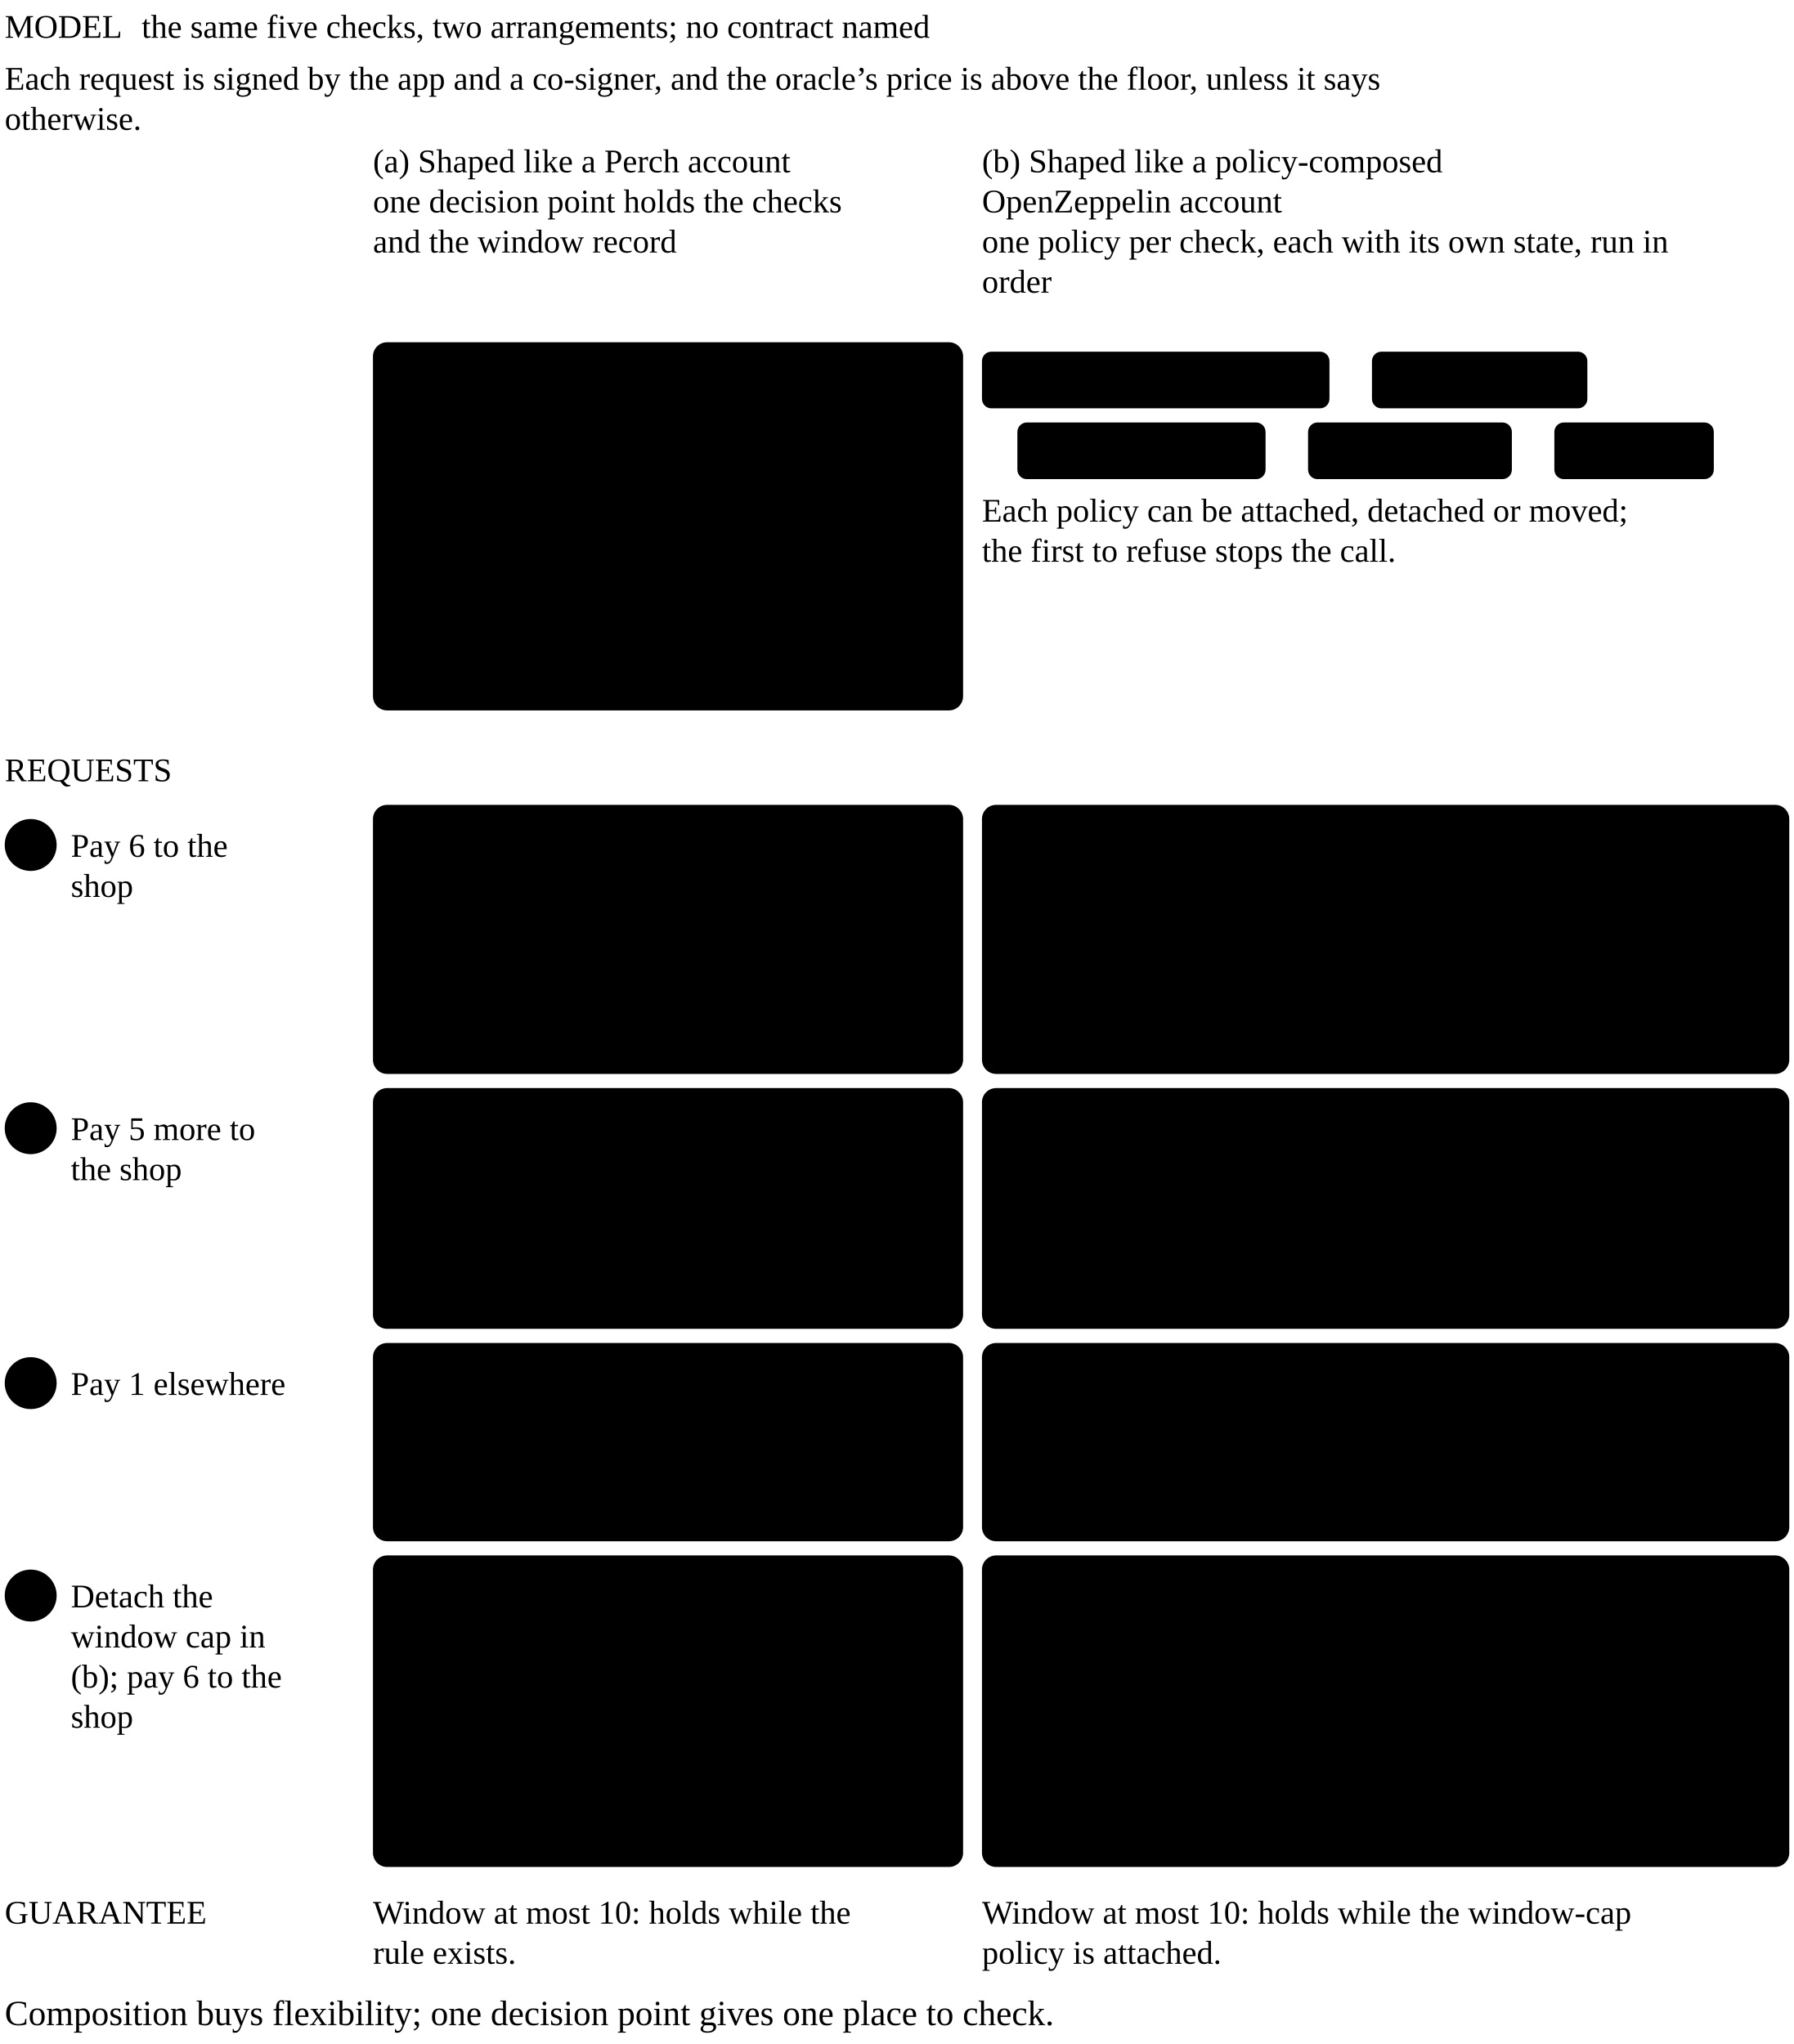
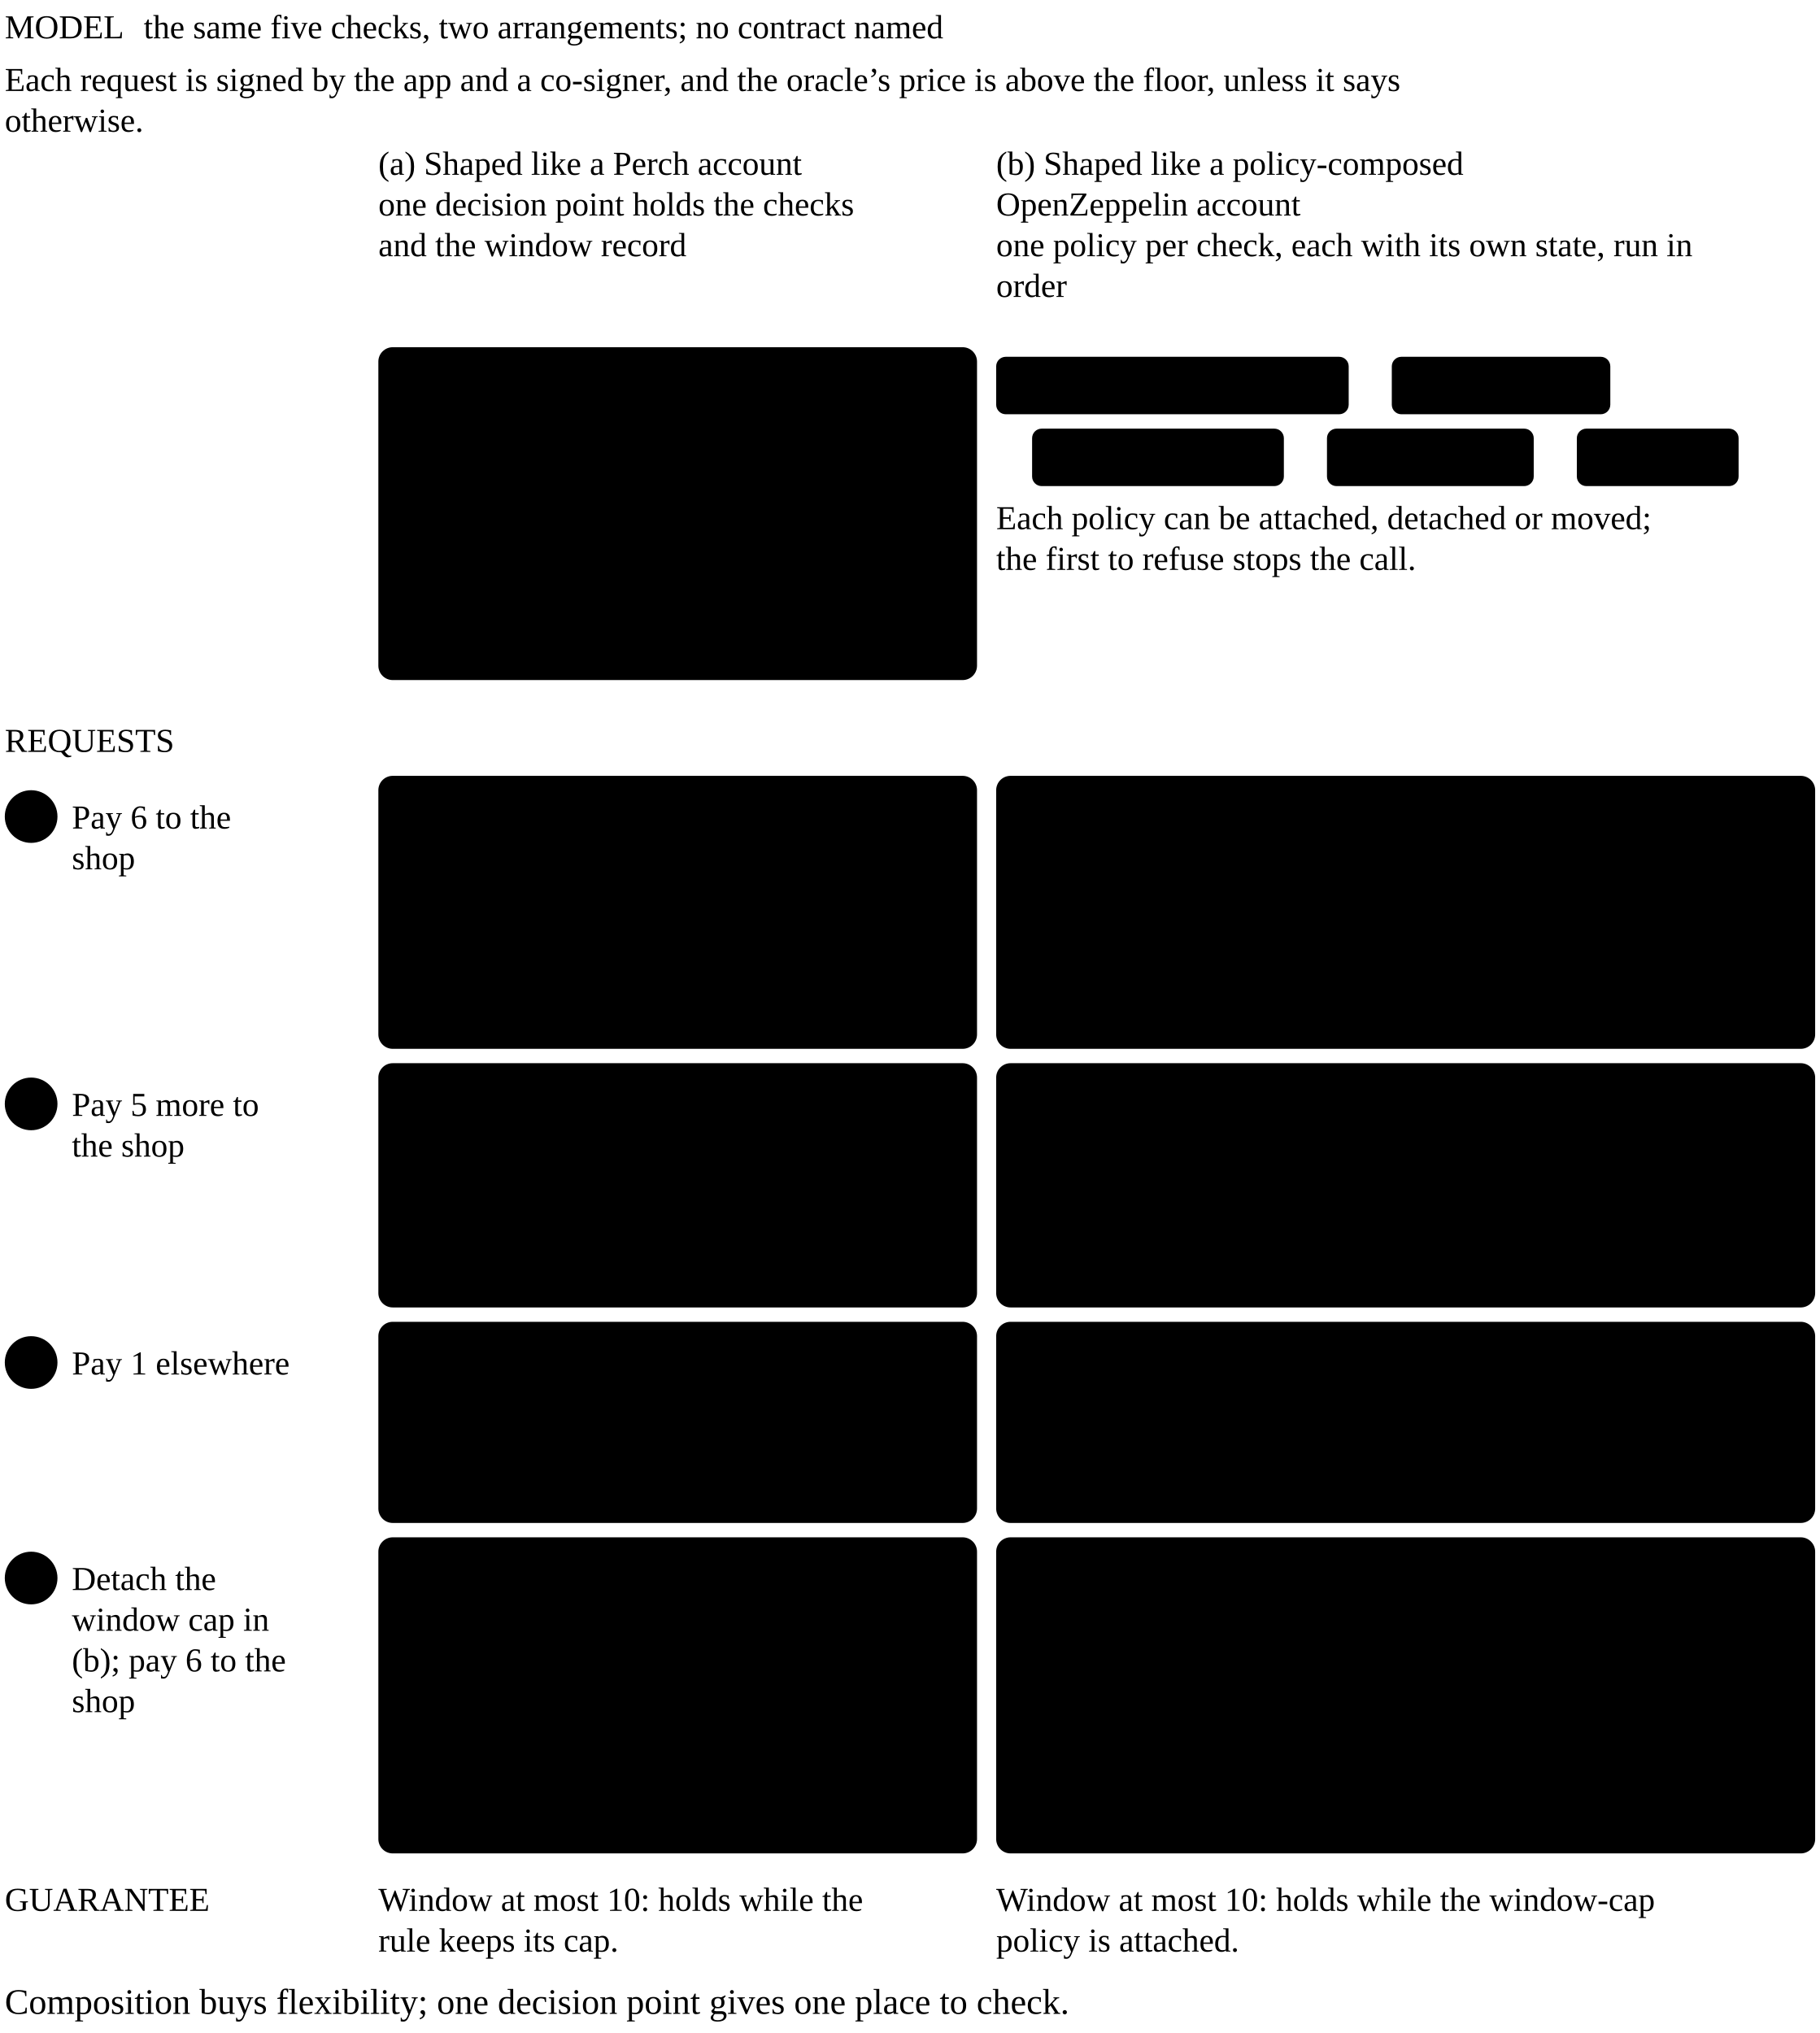
- <svg class="wide" viewBox="0 0 760 866" role="img" aria-labelledby="fig-compose-title" aria-describedby="fig-compose-text">
+ <svg class="wide" viewBox="0 0 760 849" role="img" aria-labelledby="fig-compose-title" aria-describedby="fig-compose-text">
  <text x="2" y="16" class="m tag" font-size="14">MODEL</text>
  <text x="60" y="16" class="m" font-size="14">the same five checks, two arrangements; no contract named</text>
  <text x="2" y="38" class="x" font-size="14">Each request is signed by the app and a co-signer, and the oracle’s price is above the floor, unless it says</text>
  <text x="2" y="55" class="x" font-size="14">otherwise.</text>
  <text x="158" y="73" class="t" font-size="14">(a) Shaped like a Perch account</text>
  <text x="158" y="90" class="m" font-size="14">one decision point holds the checks</text>
  <text x="158" y="107" class="m" font-size="14">and the window record</text>
  <text x="416" y="73" class="t" font-size="14">(b) Shaped like a policy-composed</text>
  <text x="416" y="90" class="t" font-size="14">OpenZeppelin account</text>
  <text x="416" y="107" class="m" font-size="14">one policy per check, each with its own state, run in</text>
  <text x="416" y="124" class="m" font-size="14">order</text>
-   <rect x="158" y="145" width="250" height="156" rx="6" class="bx bx-k" />
+   <rect x="158" y="145" width="250" height="139" rx="6" class="bx bx-k" />
  <text x="170" y="167" class="t" font-size="14">decision point</text>
  <text x="170" y="187" class="x" font-size="14">• recipient pin</text>
-   <text x="170" y="204" class="x" font-size="14">• per-call bound</text>
+   <text x="170" y="204" class="x" font-size="14">• two signers</text>
  <text x="170" y="221" class="x" font-size="14">• window cap + its record</text>
-   <text x="170" y="238" class="x" font-size="14">• two signers</text>
-   <rect x="168" y="246" width="230" height="44" rx="4" class="bx dash" />
-   <text x="178" y="264" class="m" font-size="14">live read: a Perch rule reads</text>
-   <text x="178" y="281" class="m" font-size="14">nothing outside the account</text>
+   <rect x="168" y="229" width="230" height="44" rx="4" class="bx dash" />
+   <text x="178" y="247" class="m" font-size="14">per-call bound and live read: a</text>
+   <text x="178" y="264" class="m" font-size="14">Perch rule has neither</text>
  <rect x="416" y="149" width="147.21" height="24" rx="4" class="bx" />
  <text x="422" y="166" class="x" font-size="14">window cap + record</text>
  <path d="M566.21 161H577.21" class="fl-m" marker-end="url(#perch-ah-m)" />
  <rect x="581.21" y="149" width="91.25" height="24" rx="4" class="bx" />
  <text x="587.21" y="166" class="x" font-size="14">recipient pin</text>
  <path d="M416 191H427" class="fl-m" marker-end="url(#perch-ah-m)" />
  <rect x="431" y="179" width="105.14" height="24" rx="4" class="bx" />
  <text x="437" y="196" class="x" font-size="14">per-call bound</text>
  <path d="M539.14 191H550.14" class="fl-m" marker-end="url(#perch-ah-m)" />
  <rect x="554.14" y="179" width="86.34" height="24" rx="4" class="bx" />
  <text x="560.14" y="196" class="x" font-size="14">two signers</text>
  <path d="M643.48 191H654.48" class="fl-m" marker-end="url(#perch-ah-m)" />
  <rect x="658.48" y="179" width="67.55" height="24" rx="4" class="bx" />
  <text x="664.48" y="196" class="x" font-size="14">live read</text>
  <text x="416" y="221" class="m" font-size="14">Each policy can be attached, detached or moved;</text>
  <text x="416" y="238" class="m" font-size="14">the first to refuse stops the call.</text>
-   <text x="2" y="331" class="t tag" font-size="14">REQUESTS</text>
+   <text x="2" y="314" class="t tag" font-size="14">REQUESTS</text>
  <g data-request="1" data-a="accepted" data-b="accepted">
-     <circle cx="13" cy="358" r="11" class="bx" />
-     <text x="13" y="362.9" class="t" font-size="14" text-anchor="middle">1</text>
-     <text x="30" y="363" class="t" font-size="14">Pay 6 to the</text>
-     <text x="30" y="380" class="t" font-size="14">shop</text>
-     <rect x="158" y="341" width="250" height="114" rx="6" class="bx" />
-     <rect x="166" y="349" width="101.88" height="24" rx="4" class="bx" />
-     <text x="172" y="366" class="x" font-size="14">decision point</text>
-     <path d="M167 390l4 5l8-10" class="gl" />
-     <text x="188" y="395" class="x" font-size="14">accepted; written: the window</text>
-     <text x="188" y="413" class="x" font-size="14">record, now 6 of 10</text>
-     <rect x="416" y="341" width="342" height="114" rx="6" class="bx" />
-     <rect x="424" y="349" width="88.79" height="24" rx="4" class="bx" />
-     <text x="430" y="366" class="x" font-size="14">window cap</text>
-     <path d="M515.79 361H526.79" class="fl-m" marker-end="url(#perch-ah-m)" />
-     <rect x="530.79" y="349" width="91.25" height="24" rx="4" class="bx" />
-     <text x="536.79" y="366" class="x" font-size="14">recipient pin</text>
-     <path d="M625.04 361H636.04" class="fl-m" marker-end="url(#perch-ah-m)" />
-     <rect x="640.04" y="349" width="105.14" height="24" rx="4" class="bx" />
-     <text x="646.04" y="366" class="x" font-size="14">per-call bound</text>
-     <path d="M424 391H435" class="fl-m" marker-end="url(#perch-ah-m)" />
-     <rect x="439" y="379" width="86.34" height="24" rx="4" class="bx" />
-     <text x="445" y="396" class="x" font-size="14">two signers</text>
-     <path d="M528.34 391H539.34" class="fl-m" marker-end="url(#perch-ah-m)" />
-     <rect x="543.34" y="379" width="67.55" height="24" rx="4" class="bx" />
-     <text x="549.34" y="396" class="x" font-size="14">live read</text>
-     <path d="M425 420l4 5l8-10" class="gl" />
-     <text x="446" y="425" class="x" font-size="14">accepted; written: the window cap’s record,</text>
-     <text x="446" y="443" class="x" font-size="14">now 6 of 10</text>
+     <circle cx="13" cy="341" r="11" class="bx" />
+     <text x="13" y="345.9" class="t" font-size="14" text-anchor="middle">1</text>
+     <text x="30" y="346" class="t" font-size="14">Pay 6 to the</text>
+     <text x="30" y="363" class="t" font-size="14">shop</text>
+     <rect x="158" y="324" width="250" height="114" rx="6" class="bx" />
+     <rect x="166" y="332" width="101.88" height="24" rx="4" class="bx" />
+     <text x="172" y="349" class="x" font-size="14">decision point</text>
+     <path d="M167 373l4 5l8-10" class="gl" />
+     <text x="188" y="378" class="x" font-size="14">accepted; written: the window</text>
+     <text x="188" y="396" class="x" font-size="14">record, now 6 of 10</text>
+     <rect x="416" y="324" width="342" height="114" rx="6" class="bx" />
+     <rect x="424" y="332" width="88.79" height="24" rx="4" class="bx" />
+     <text x="430" y="349" class="x" font-size="14">window cap</text>
+     <path d="M515.79 344H526.79" class="fl-m" marker-end="url(#perch-ah-m)" />
+     <rect x="530.79" y="332" width="91.25" height="24" rx="4" class="bx" />
+     <text x="536.79" y="349" class="x" font-size="14">recipient pin</text>
+     <path d="M625.04 344H636.04" class="fl-m" marker-end="url(#perch-ah-m)" />
+     <rect x="640.04" y="332" width="105.14" height="24" rx="4" class="bx" />
+     <text x="646.04" y="349" class="x" font-size="14">per-call bound</text>
+     <path d="M424 374H435" class="fl-m" marker-end="url(#perch-ah-m)" />
+     <rect x="439" y="362" width="86.34" height="24" rx="4" class="bx" />
+     <text x="445" y="379" class="x" font-size="14">two signers</text>
+     <path d="M528.34 374H539.34" class="fl-m" marker-end="url(#perch-ah-m)" />
+     <rect x="543.34" y="362" width="67.55" height="24" rx="4" class="bx" />
+     <text x="549.34" y="379" class="x" font-size="14">live read</text>
+     <path d="M425 403l4 5l8-10" class="gl" />
+     <text x="446" y="408" class="x" font-size="14">accepted; written: the window cap’s record,</text>
+     <text x="446" y="426" class="x" font-size="14">now 6 of 10</text>
  </g>
  <g data-request="2" data-a="refused:window" data-b="refused:window">
-     <circle cx="13" cy="478" r="11" class="bx" />
-     <text x="13" y="482.9" class="t" font-size="14" text-anchor="middle">2</text>
-     <text x="30" y="483" class="t" font-size="14">Pay 5 more to</text>
-     <text x="30" y="500" class="t" font-size="14">the shop</text>
-     <rect x="158" y="461" width="250" height="102" rx="6" class="bx" />
-     <rect x="166" y="469" width="101.88" height="24" rx="4" class="bx bx-no" />
-     <text x="172" y="486" class="d" font-size="14">decision point</text>
-     <path d="M267.88 466V496" class="fl-d" />
-     <path d="M168 505l10 10M178 505l-10 10" class="gl-d" />
-     <text x="188" y="515" class="d" font-size="14">refused at the decision point:</text>
-     <text x="188" y="533" class="d" font-size="14">window cap (6 + 5 = 11 &gt; 10);</text>
-     <text x="188" y="551" class="d" font-size="14">nothing written</text>
-     <rect x="416" y="461" width="342" height="102" rx="6" class="bx" />
-     <rect x="424" y="469" width="88.79" height="24" rx="4" class="bx bx-no" />
-     <text x="430" y="486" class="d" font-size="14">window cap</text>
-     <path d="M512.79 466V496" class="fl-d" />
-     <path d="M426 505l10 10M436 505l-10 10" class="gl-d" />
-     <text x="446" y="515" class="d" font-size="14">refused by the window cap (6 + 5 = 11 &gt; 10);</text>
-     <text x="446" y="533" class="d" font-size="14">nothing written</text>
+     <circle cx="13" cy="461" r="11" class="bx" />
+     <text x="13" y="465.9" class="t" font-size="14" text-anchor="middle">2</text>
+     <text x="30" y="466" class="t" font-size="14">Pay 5 more to</text>
+     <text x="30" y="483" class="t" font-size="14">the shop</text>
+     <rect x="158" y="444" width="250" height="102" rx="6" class="bx" />
+     <rect x="166" y="452" width="101.88" height="24" rx="4" class="bx bx-no" />
+     <text x="172" y="469" class="d" font-size="14">decision point</text>
+     <path d="M267.88 449V479" class="fl-d" />
+     <path d="M168 488l10 10M178 488l-10 10" class="gl-d" />
+     <text x="188" y="498" class="d" font-size="14">refused at the decision point:</text>
+     <text x="188" y="516" class="d" font-size="14">window cap (6 + 5 = 11 &gt; 10);</text>
+     <text x="188" y="534" class="d" font-size="14">nothing written</text>
+     <rect x="416" y="444" width="342" height="102" rx="6" class="bx" />
+     <rect x="424" y="452" width="88.79" height="24" rx="4" class="bx bx-no" />
+     <text x="430" y="469" class="d" font-size="14">window cap</text>
+     <path d="M512.79 449V479" class="fl-d" />
+     <path d="M426 488l10 10M436 488l-10 10" class="gl-d" />
+     <text x="446" y="498" class="d" font-size="14">refused by the window cap (6 + 5 = 11 &gt; 10);</text>
+     <text x="446" y="516" class="d" font-size="14">nothing written</text>
  </g>
  <g data-request="3" data-a="refused:pin" data-b="refused:pin:rolled-back">
-     <circle cx="13" cy="586" r="11" class="bx" />
-     <text x="13" y="590.9" class="t" font-size="14" text-anchor="middle">3</text>
-     <text x="30" y="591" class="t" font-size="14">Pay 1 elsewhere</text>
-     <rect x="158" y="569" width="250" height="84" rx="6" class="bx" />
-     <rect x="166" y="577" width="101.88" height="24" rx="4" class="bx bx-no" />
-     <text x="172" y="594" class="d" font-size="14">decision point</text>
-     <path d="M267.88 574V604" class="fl-d" />
-     <path d="M168 613l10 10M178 613l-10 10" class="gl-d" />
-     <text x="188" y="623" class="d" font-size="14">refused at the decision point:</text>
-     <text x="188" y="641" class="d" font-size="14">recipient pin; nothing written</text>
-     <rect x="416" y="569" width="342" height="84" rx="6" class="bx" />
-     <rect x="424" y="577" width="88.79" height="24" rx="4" class="bx" />
-     <text x="430" y="594" class="x" font-size="14">window cap</text>
-     <path d="M515.79 589H526.79" class="fl-m" marker-end="url(#perch-ah-m)" />
-     <rect x="530.79" y="577" width="91.25" height="24" rx="4" class="bx bx-no" />
-     <text x="536.79" y="594" class="d" font-size="14">recipient pin</text>
-     <path d="M622.04 574V604" class="fl-d" />
-     <path d="M426 613l10 10M436 613l-10 10" class="gl-d" />
-     <text x="446" y="623" class="d" font-size="14">refused by the recipient pin after the window</text>
-     <text x="446" y="641" class="d" font-size="14">cap wrote: rolled back with the call</text>
+     <circle cx="13" cy="569" r="11" class="bx" />
+     <text x="13" y="573.9" class="t" font-size="14" text-anchor="middle">3</text>
+     <text x="30" y="574" class="t" font-size="14">Pay 1 elsewhere</text>
+     <rect x="158" y="552" width="250" height="84" rx="6" class="bx" />
+     <rect x="166" y="560" width="101.88" height="24" rx="4" class="bx bx-no" />
+     <text x="172" y="577" class="d" font-size="14">decision point</text>
+     <path d="M267.88 557V587" class="fl-d" />
+     <path d="M168 596l10 10M178 596l-10 10" class="gl-d" />
+     <text x="188" y="606" class="d" font-size="14">refused at the decision point:</text>
+     <text x="188" y="624" class="d" font-size="14">recipient pin; nothing written</text>
+     <rect x="416" y="552" width="342" height="84" rx="6" class="bx" />
+     <rect x="424" y="560" width="88.79" height="24" rx="4" class="bx" />
+     <text x="430" y="577" class="x" font-size="14">window cap</text>
+     <path d="M515.79 572H526.79" class="fl-m" marker-end="url(#perch-ah-m)" />
+     <rect x="530.79" y="560" width="91.25" height="24" rx="4" class="bx bx-no" />
+     <text x="536.79" y="577" class="d" font-size="14">recipient pin</text>
+     <path d="M622.04 557V587" class="fl-d" />
+     <path d="M426 596l10 10M436 596l-10 10" class="gl-d" />
+     <text x="446" y="606" class="d" font-size="14">refused by the recipient pin after the window</text>
+     <text x="446" y="624" class="d" font-size="14">cap wrote: rolled back with the call</text>
  </g>
  <g data-request="4" data-a="refused:window" data-b="accepted">
-     <circle cx="13" cy="676" r="11" class="bx" />
-     <text x="13" y="680.9" class="t" font-size="14" text-anchor="middle">4</text>
-     <text x="30" y="681" class="t" font-size="14">Detach the</text>
-     <text x="30" y="698" class="t" font-size="14">window cap in</text>
-     <text x="30" y="715" class="t" font-size="14">(b); pay 6 to the</text>
-     <text x="30" y="732" class="t" font-size="14">shop</text>
-     <rect x="158" y="659" width="250" height="132" rx="6" class="bx" />
-     <rect x="166" y="667" width="101.88" height="24" rx="4" class="bx bx-no" />
-     <text x="172" y="684" class="d" font-size="14">decision point</text>
-     <path d="M267.88 664V694" class="fl-d" />
-     <path d="M168 703l10 10M178 703l-10 10" class="gl-d" />
-     <text x="188" y="713" class="d" font-size="14">refused at the decision point:</text>
-     <text x="188" y="731" class="d" font-size="14">window cap (6 + 6 = 12 &gt; 10);</text>
-     <text x="188" y="749" class="d" font-size="14">nothing written</text>
-     <rect x="416" y="659" width="342" height="132" rx="6" class="bx" />
-     <rect x="424" y="667" width="91.25" height="24" rx="4" class="bx" />
-     <text x="430" y="684" class="x" font-size="14">recipient pin</text>
-     <path d="M518.25 679H529.25" class="fl-m" marker-end="url(#perch-ah-m)" />
-     <rect x="533.25" y="667" width="105.14" height="24" rx="4" class="bx" />
-     <text x="539.25" y="684" class="x" font-size="14">per-call bound</text>
-     <path d="M641.39 679H652.39" class="fl-m" marker-end="url(#perch-ah-m)" />
-     <rect x="656.39" y="667" width="86.34" height="24" rx="4" class="bx" />
-     <text x="662.39" y="684" class="x" font-size="14">two signers</text>
-     <path d="M424 709H435" class="fl-m" marker-end="url(#perch-ah-m)" />
-     <rect x="439" y="697" width="67.55" height="24" rx="4" class="bx" />
-     <text x="445" y="714" class="x" font-size="14">live read</text>
-     <path d="M425 738l4 5l8-10" class="gl" />
-     <text x="446" y="743" class="x" font-size="14">accepted; no window cap attached, so nothing</text>
-     <text x="446" y="761" class="x" font-size="14">written; moved in the last 100 ledgers: 12,</text>
-     <text x="446" y="779" class="x" font-size="14">over 10</text>
+     <circle cx="13" cy="659" r="11" class="bx" />
+     <text x="13" y="663.9" class="t" font-size="14" text-anchor="middle">4</text>
+     <text x="30" y="664" class="t" font-size="14">Detach the</text>
+     <text x="30" y="681" class="t" font-size="14">window cap in</text>
+     <text x="30" y="698" class="t" font-size="14">(b); pay 6 to the</text>
+     <text x="30" y="715" class="t" font-size="14">shop</text>
+     <rect x="158" y="642" width="250" height="132" rx="6" class="bx" />
+     <rect x="166" y="650" width="101.88" height="24" rx="4" class="bx bx-no" />
+     <text x="172" y="667" class="d" font-size="14">decision point</text>
+     <path d="M267.88 647V677" class="fl-d" />
+     <path d="M168 686l10 10M178 686l-10 10" class="gl-d" />
+     <text x="188" y="696" class="d" font-size="14">refused at the decision point:</text>
+     <text x="188" y="714" class="d" font-size="14">window cap (6 + 6 = 12 &gt; 10);</text>
+     <text x="188" y="732" class="d" font-size="14">nothing written</text>
+     <rect x="416" y="642" width="342" height="132" rx="6" class="bx" />
+     <rect x="424" y="650" width="91.25" height="24" rx="4" class="bx" />
+     <text x="430" y="667" class="x" font-size="14">recipient pin</text>
+     <path d="M518.25 662H529.25" class="fl-m" marker-end="url(#perch-ah-m)" />
+     <rect x="533.25" y="650" width="105.14" height="24" rx="4" class="bx" />
+     <text x="539.25" y="667" class="x" font-size="14">per-call bound</text>
+     <path d="M641.39 662H652.39" class="fl-m" marker-end="url(#perch-ah-m)" />
+     <rect x="656.39" y="650" width="86.34" height="24" rx="4" class="bx" />
+     <text x="662.39" y="667" class="x" font-size="14">two signers</text>
+     <path d="M424 692H435" class="fl-m" marker-end="url(#perch-ah-m)" />
+     <rect x="439" y="680" width="67.55" height="24" rx="4" class="bx" />
+     <text x="445" y="697" class="x" font-size="14">live read</text>
+     <path d="M425 721l4 5l8-10" class="gl" />
+     <text x="446" y="726" class="x" font-size="14">accepted; no window cap attached, so nothing</text>
+     <text x="446" y="744" class="x" font-size="14">written; moved in the last 100 ledgers: 12,</text>
+     <text x="446" y="762" class="x" font-size="14">over 10</text>
  </g>
-   <text x="158" y="815" class="x" font-size="14">Window at most 10: holds while the</text>
-   <text x="158" y="832" class="x" font-size="14">rule exists.</text>
-   <text x="416" y="815" class="x" font-size="14">Window at most 10: holds while the window-cap</text>
-   <text x="416" y="832" class="x" font-size="14">policy is attached.</text>
-   <text x="2" y="815" class="t tag" font-size="14">GUARANTEE</text>
-   <text x="2" y="858" class="t" font-size="15">Composition buys flexibility; one decision point gives one place to check.</text>
+   <text x="158" y="798" class="x" font-size="14">Window at most 10: holds while the</text>
+   <text x="158" y="815" class="x" font-size="14">rule keeps its cap.</text>
+   <text x="416" y="798" class="x" font-size="14">Window at most 10: holds while the window-cap</text>
+   <text x="416" y="815" class="x" font-size="14">policy is attached.</text>
+   <text x="2" y="798" class="t tag" font-size="14">GUARANTEE</text>
+   <text x="2" y="841" class="t" font-size="15">Composition buys flexibility; one decision point gives one place to check.</text>
</svg>
